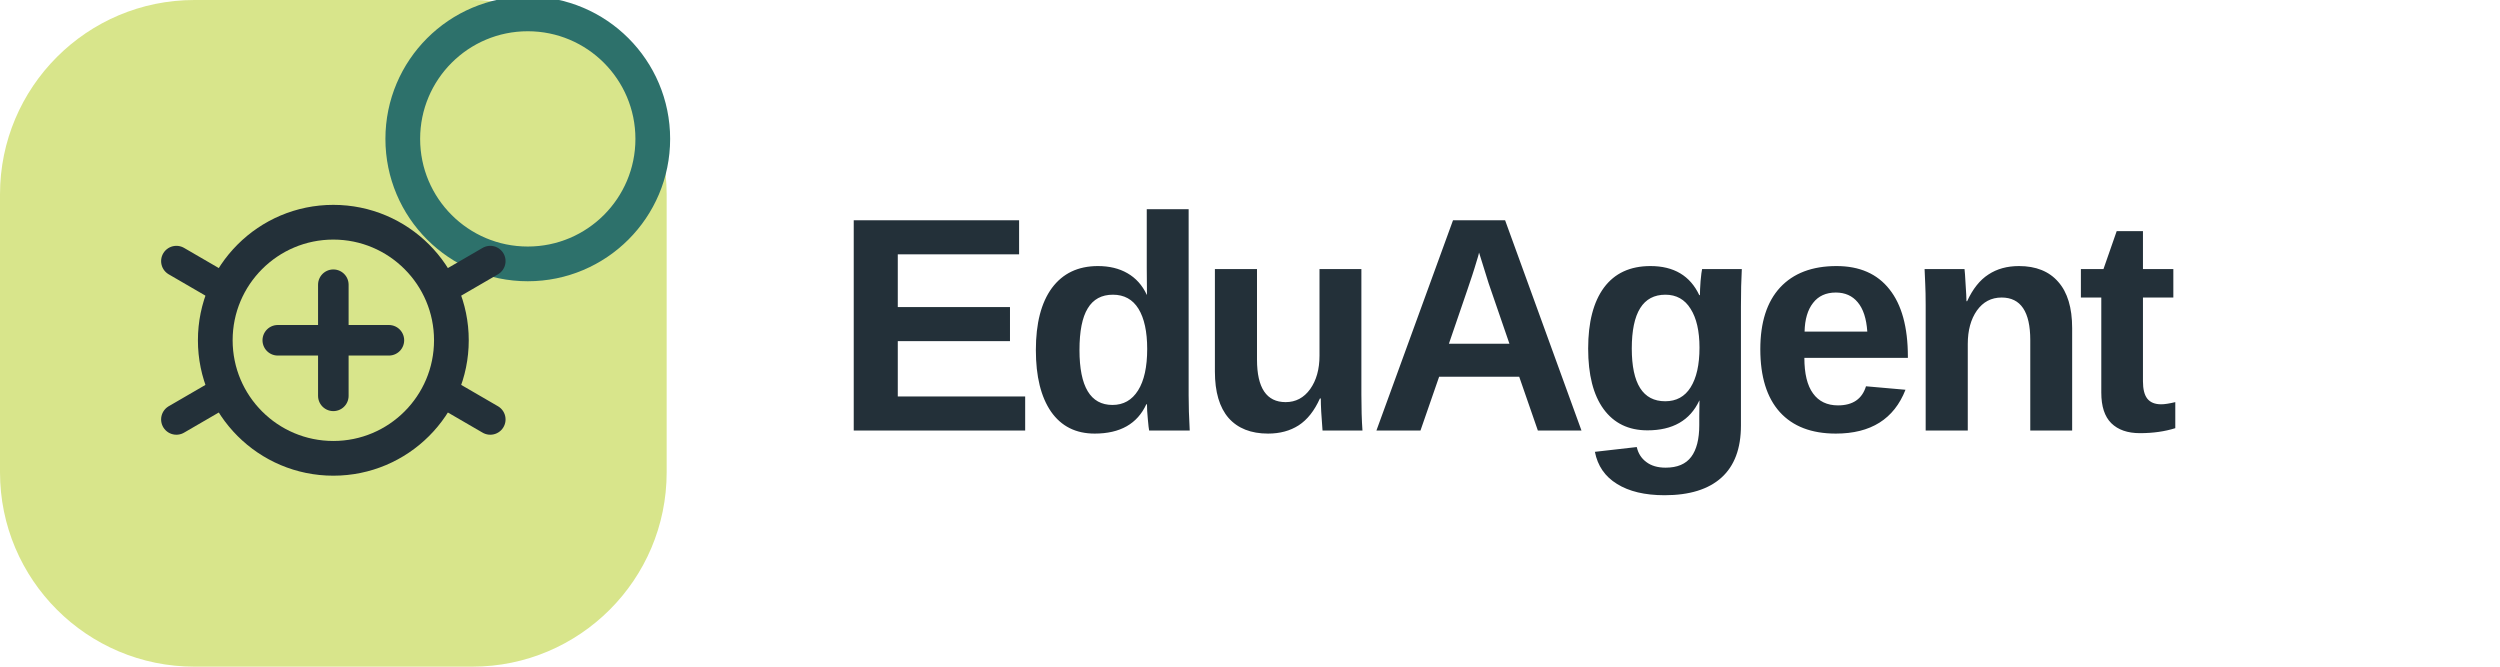
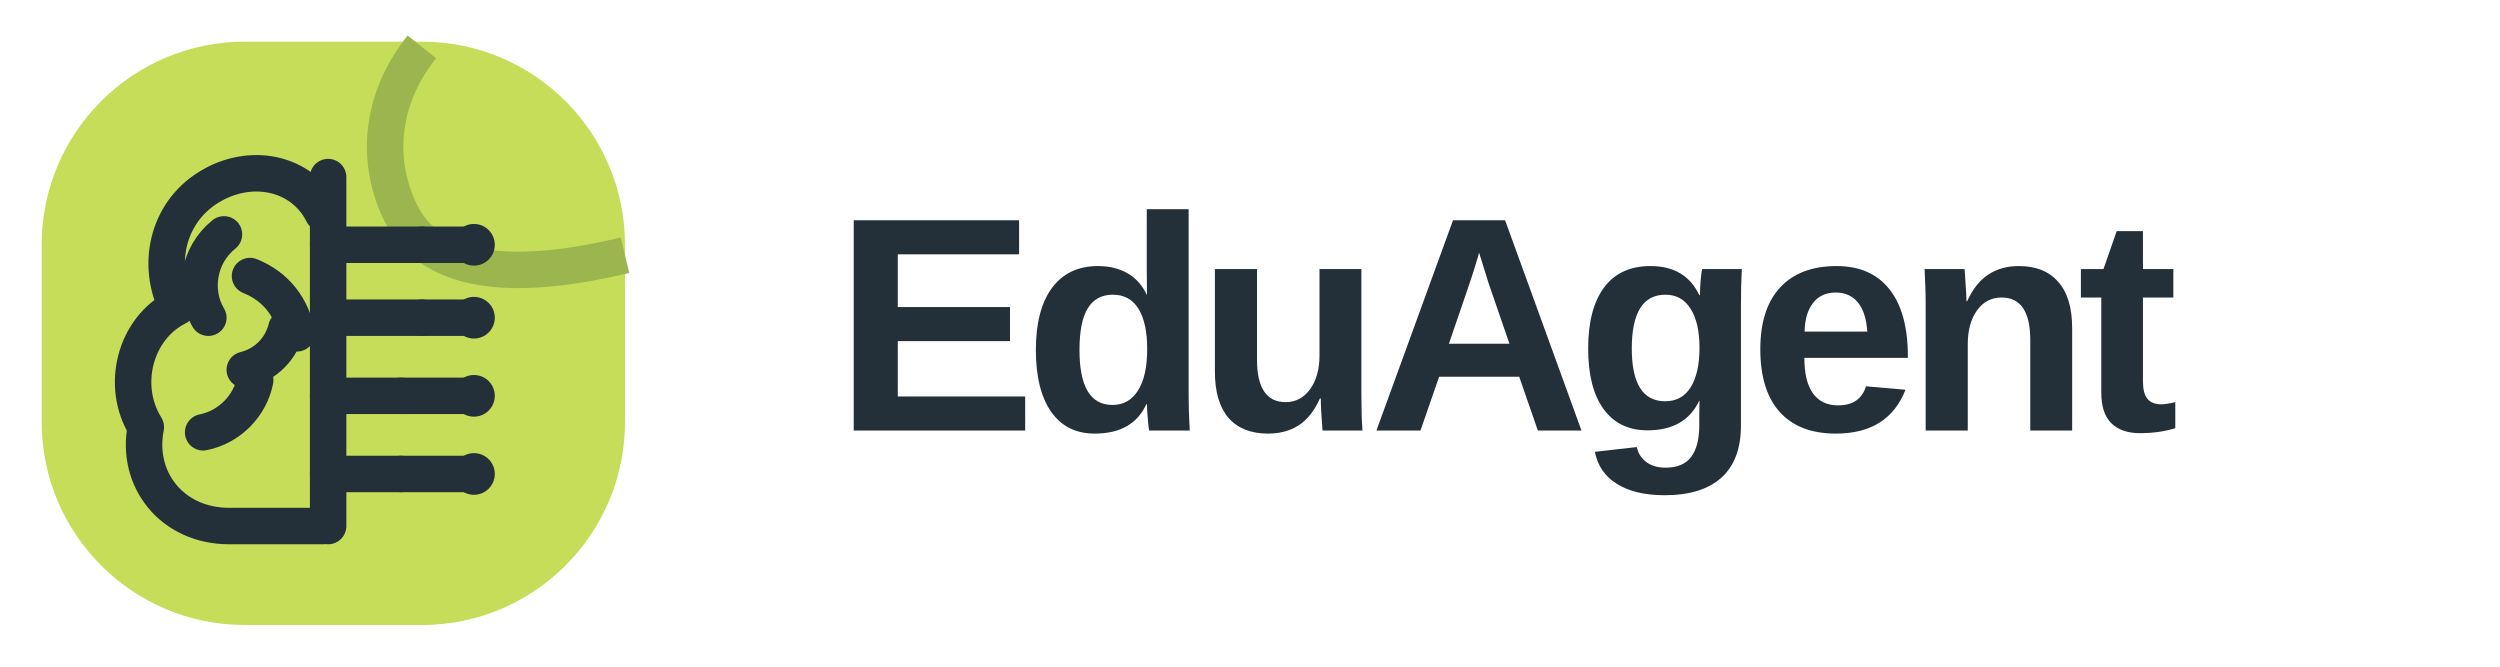
- <svg xmlns="http://www.w3.org/2000/svg" width="180" height="48" viewBox="0 0 180 48" fill="none">
-   <rect width="48" height="48" rx="14" fill="#D8E58B" />
-   <circle cx="38" cy="10" r="9" stroke="#2D716B" stroke-width="2.5" />
-   <path d="M15.5 24.5C15.5 19.806 19.306 16 24 16C28.694 16 32.5 19.806 32.5 24.5C32.5 29.194 28.694 33 24 33C19.306 33 15.5 29.194 15.5 24.5Z" stroke="#233039" stroke-width="2.5" />
-   <path d="M20 24.5H28M24 20.5V28.5M15.8 20.6L12.7 18.8M32.2 20.6L35.3 18.8M15.8 28.4L12.7 30.2M32.2 28.4L35.3 30.2" stroke="#233039" stroke-width="2.2" stroke-linecap="round" />
+ <svg xmlns="http://www.w3.org/2000/svg" width="180" height="48" viewBox="0 0 180 48">
+   <g transform="scale(.375)">
+     <rect x="8" y="8" width="112" height="112" rx="39" fill="#C6DD59" />
+     <path d="M81 9c-8 10-9 22-4 32 5 10 18 14 43 8" fill="none" stroke="#9BB64E" stroke-width="7" />
+     <g fill="none" stroke="#233039" stroke-linecap="round" stroke-linejoin="round" stroke-width="7">
+       <path d="M62 41c-4-8-14-10-22-5-8 5-10 15-6 23-8 4-11 15-6 23-2 10 5 19 16 19h18" />
+       <path d="M63 34v67" />
+       <path d="M63 47h18m-18 14h18m-18 15h14m-14 15h14" />
+       <path d="M81 47h8m-8 14h8m-12 15h12m-12 15h12" />
+       <path d="M43 45c-5 4-6 11-3 16m-1 22c5-1 9-5 10-10m-1-20c5 2 8 6 9 11m-10 7c4-1 7-4 8-8" />
+     </g>
+     <circle cx="91" cy="47" r="4" fill="#233039" />
+     <circle cx="91" cy="61" r="4" fill="#233039" />
+     <circle cx="91" cy="76" r="4" fill="#233039" />
+     <circle cx="91" cy="91" r="4" fill="#233039" />
+   </g>
  <text x="60" y="31" fill="#233039" font-family="Arial, sans-serif" font-size="22" font-weight="700" letter-spacing="-1">EduAgent</text>
</svg>
